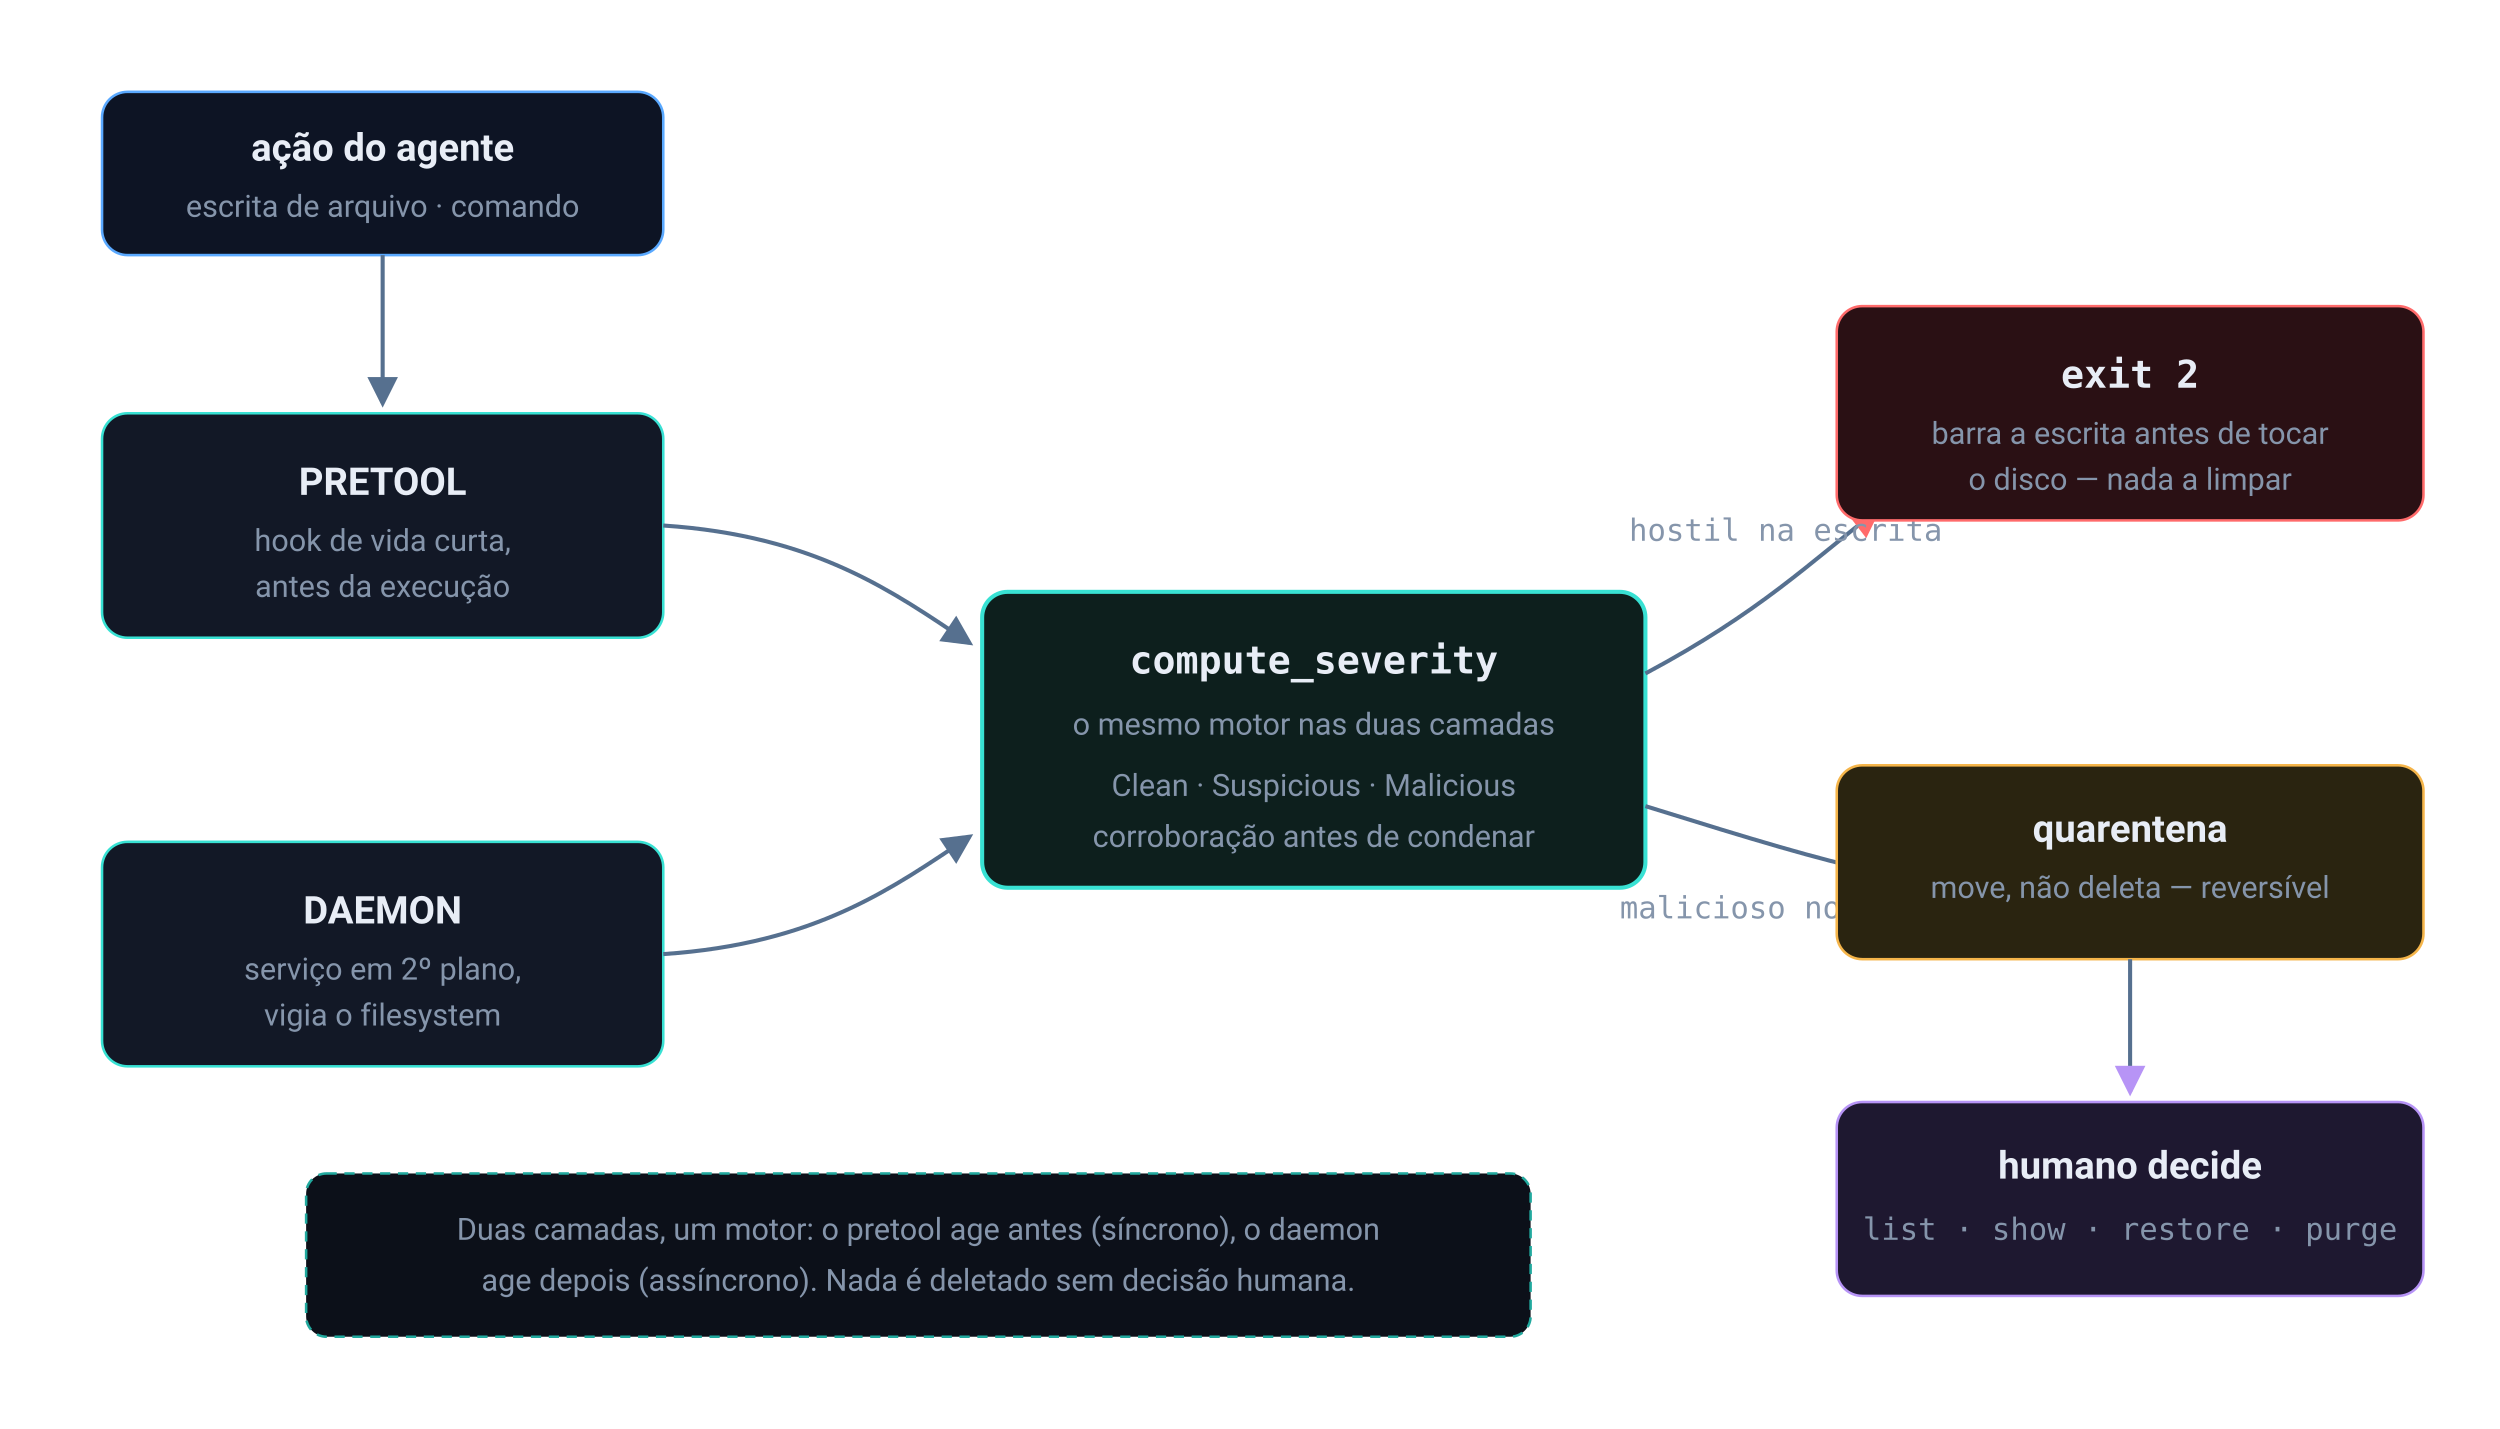
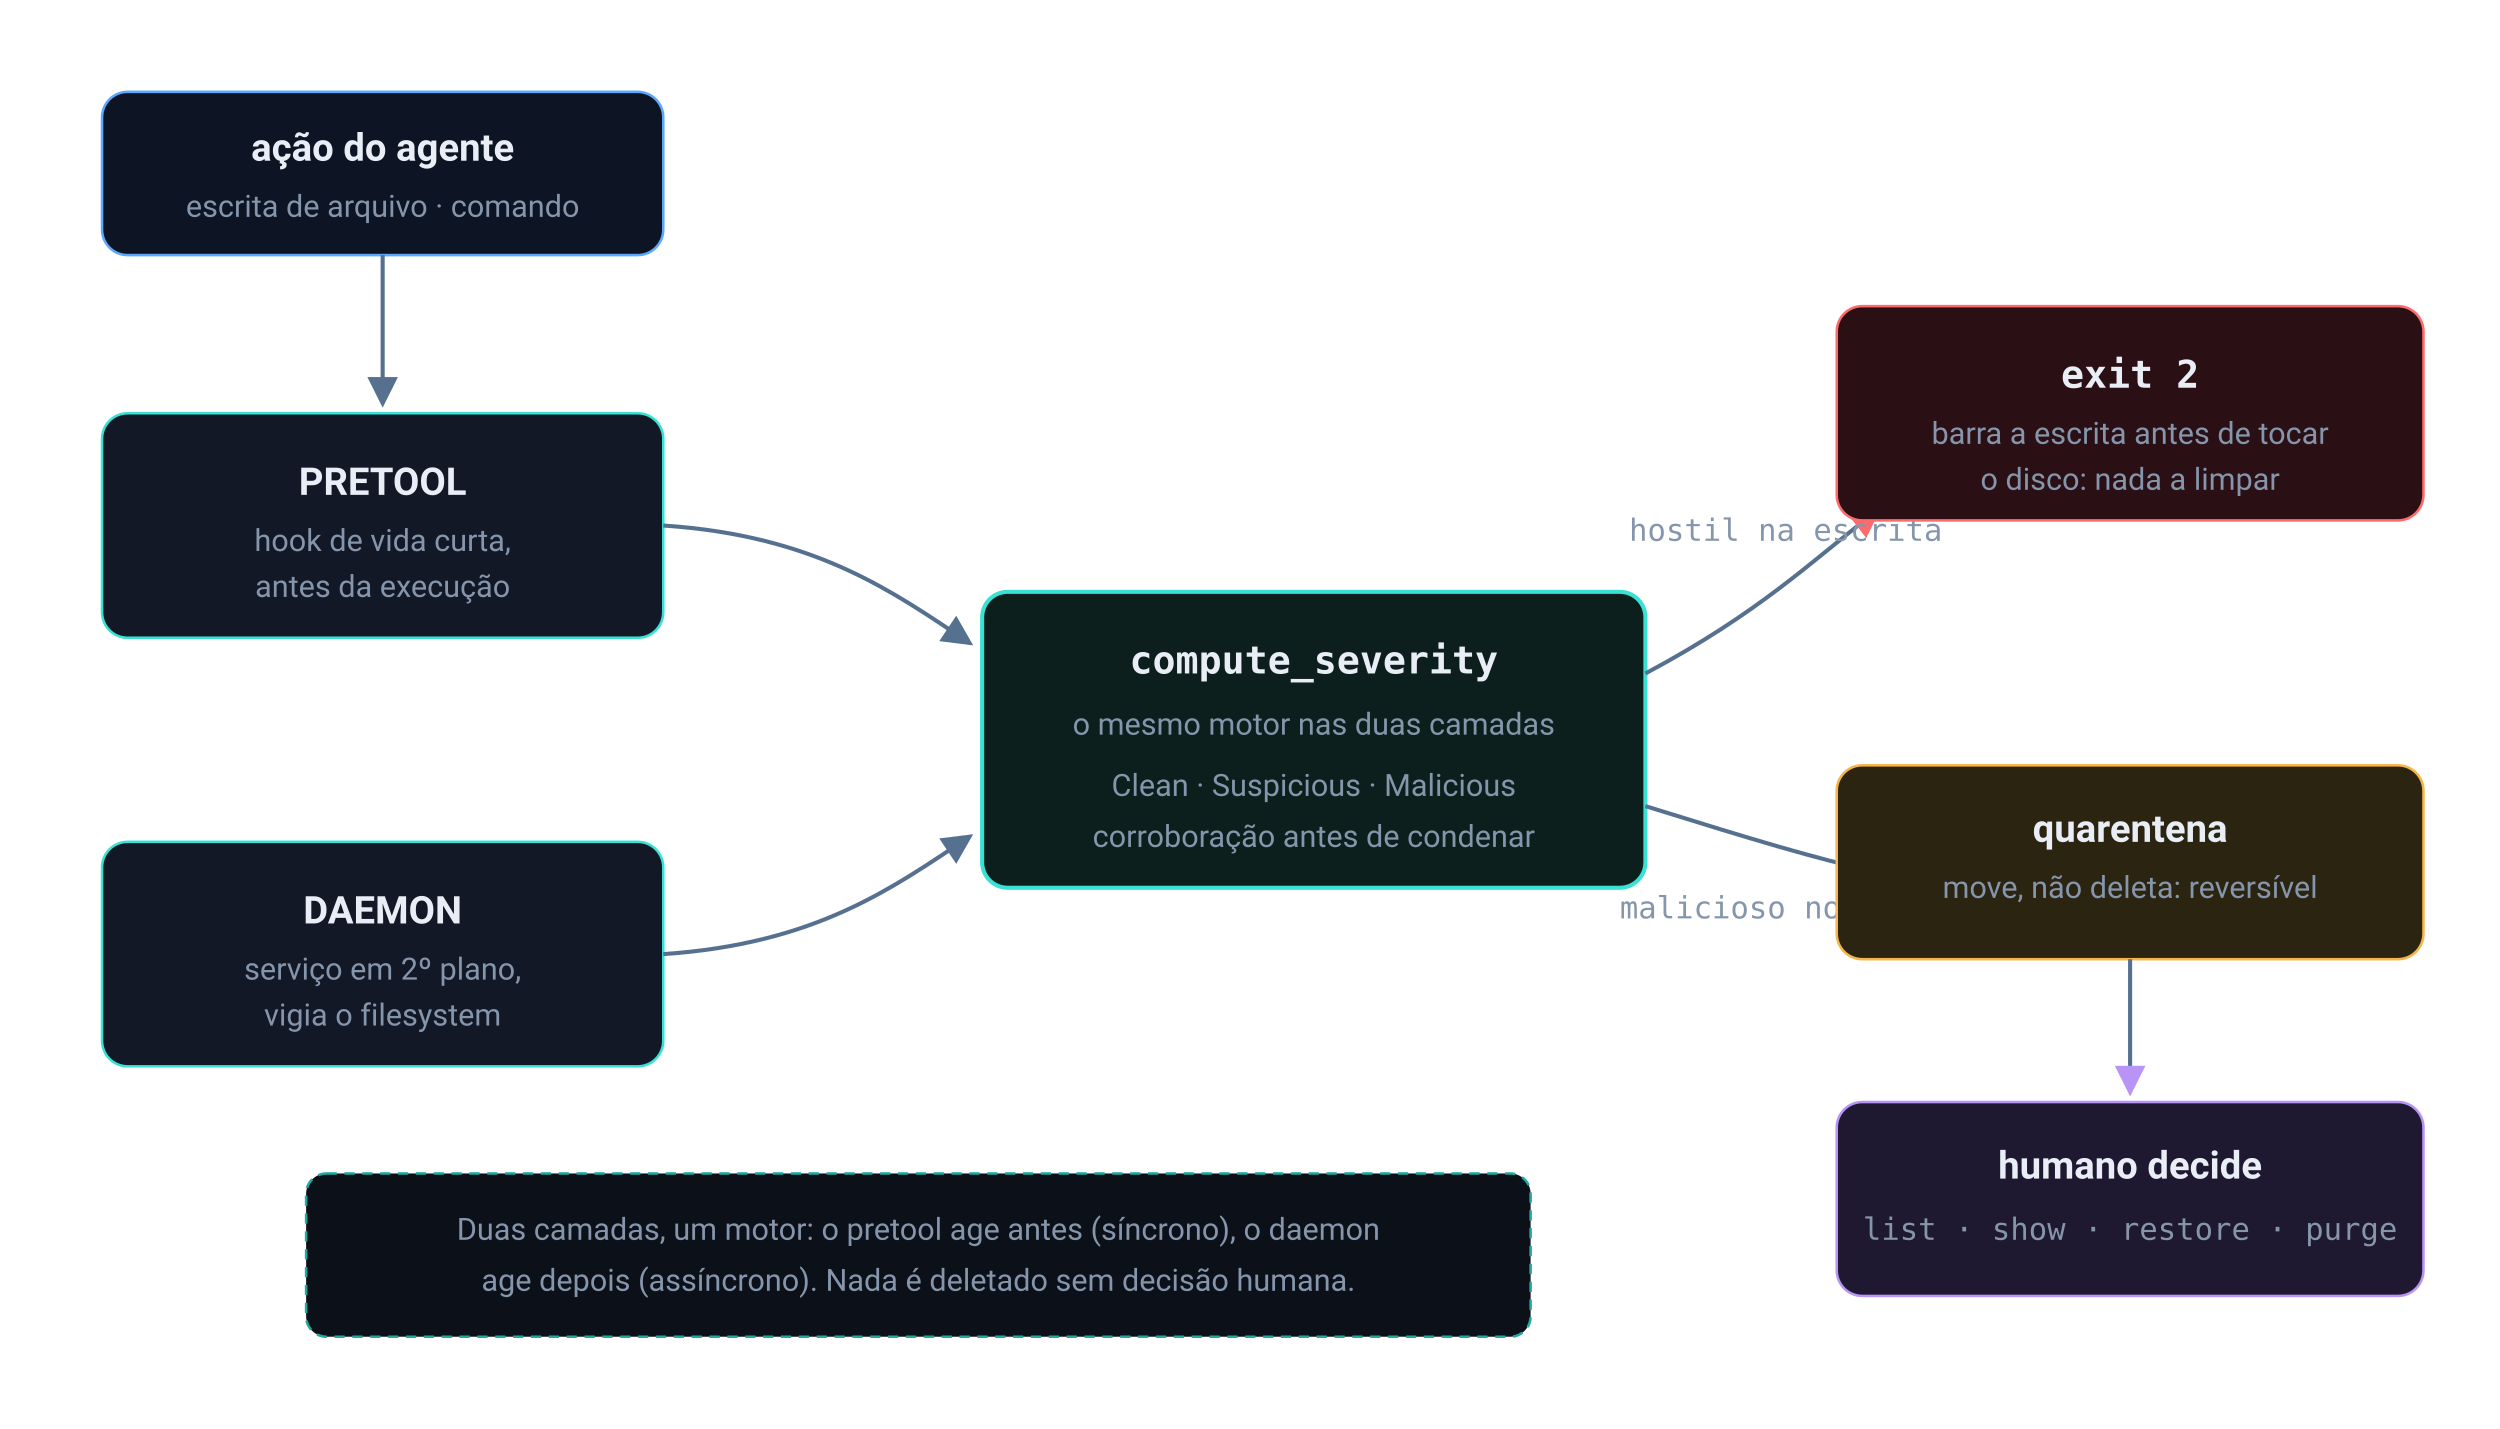
<svg xmlns="http://www.w3.org/2000/svg" viewBox="0 0 980 560" role="img" aria-label="O pretool (hook de vida curta, antes de executar) e o daemon (serviço que vigia o disco) usam o mesmo motor compute_severity; o pretool barra a escrita com exit 2, o daemon move o malicioso já no disco para quarentena, e o humano decide.">
  <defs>
    <marker id="arr6" viewBox="0 0 10 10" refX="8.5" refY="5" markerWidth="7.5" markerHeight="7.5" orient="auto-start-reverse">
      <path d="M0 0L10 5L0 10z" fill="#56708f" />
    </marker>
    <marker id="arr6Bad" viewBox="0 0 10 10" refX="8.5" refY="5" markerWidth="7.5" markerHeight="7.5" orient="auto-start-reverse">
      <path d="M0 0L10 5L0 10z" fill="#ff6b6b" />
    </marker>
    <marker id="arr6Qz" viewBox="0 0 10 10" refX="8.5" refY="5" markerWidth="7.5" markerHeight="7.5" orient="auto-start-reverse">
      <path d="M0 0L10 5L0 10z" fill="#f5b54a" />
    </marker>
    <marker id="arr6V" viewBox="0 0 10 10" refX="8.5" refY="5" markerWidth="7.5" markerHeight="7.5" orient="auto-start-reverse">
      <path d="M0 0L10 5L0 10z" fill="#b794f6" />
    </marker>
  </defs>
  <style>
    text{font-family:'Segoe UI',system-ui,-apple-system,Roboto,sans-serif}
    .t{fill:#e8edf6;font-size:15px;font-weight:600}
    .s{fill:#8595ab;font-size:12px}
    .m{font-family:'JetBrains Mono',ui-monospace,Consolas,monospace}
    .edge{stroke:#56708f;stroke-width:1.6;fill:none}
  </style>
  <rect x="40" y="36" width="220" height="64" rx="10" fill="#0d1424" stroke="#5aa9ff" />
  <text x="150" y="63" text-anchor="middle" class="t">ação do agente</text>
  <text x="150" y="85" text-anchor="middle" class="s" fill="#9db8dc">escrita de arquivo · comando</text>
  <path class="edge" d="M150 100 V158" marker-end="url(#arr6)" />
  <rect x="40" y="162" width="220" height="88" rx="10" fill="#121826" stroke="#38e1d3" />
  <text x="150" y="194" text-anchor="middle" class="t">PRETOOL</text>
  <text x="150" y="216" text-anchor="middle" class="s">hook de vida curta,</text>
  <text x="150" y="234" text-anchor="middle" class="s">antes da execução</text>
  <rect x="40" y="330" width="220" height="88" rx="10" fill="#121826" stroke="#38e1d3" />
  <text x="150" y="362" text-anchor="middle" class="t">DAEMON</text>
  <text x="150" y="384" text-anchor="middle" class="s">serviço em 2º plano,</text>
  <text x="150" y="402" text-anchor="middle" class="s">vigia o filesystem</text>
  <path class="edge" d="M260 206 C320 210 350 232 380 252" marker-end="url(#arr6)" />
  <path class="edge" d="M260 374 C320 370 350 348 380 328" marker-end="url(#arr6)" />
  <rect x="385" y="232" width="260" height="116" rx="10" fill="#0d1f1d" stroke="#38e1d3" stroke-width="1.6" />
  <text x="515" y="264" text-anchor="middle" class="t m" fill="#38e1d3">compute_severity</text>
  <text x="515" y="288" text-anchor="middle" class="s">o mesmo motor nas duas camadas</text>
  <text x="515" y="312" text-anchor="middle" class="s" fill="#b8c4d6">Clean · Suspicious · Malicious</text>
  <text x="515" y="332" text-anchor="middle" class="s">corroboração antes de condenar</text>
  <path class="edge" d="M645 264 C690 240 710 220 736 200" stroke="#ff6b6b" marker-end="url(#arr6Bad)" />
  <text x="700" y="212" text-anchor="middle" class="s m" fill="#ff6b6b">hostil na escrita</text>
  <rect x="720" y="120" width="230" height="84" rx="10" fill="#2a1014" stroke="#ff6b6b" />
  <text x="835" y="152" text-anchor="middle" class="t m" fill="#ffd7d7">exit 2</text>
  <text x="835" y="174" text-anchor="middle" class="s" fill="#e8a0a0">barra a escrita antes de tocar</text>
-   <text x="835" y="192" text-anchor="middle" class="s" fill="#e8a0a0">o disco — nada a limpar</text>
+   <text x="835" y="192" text-anchor="middle" class="s" fill="#e8a0a0">o disco: nada a limpar</text>
  <path class="edge" d="M645 316 C690 330 710 336 736 342" stroke="#f5b54a" marker-end="url(#arr6Qz)" />
  <text x="700" y="360" text-anchor="middle" class="s m" fill="#f5b54a">malicioso no disco</text>
  <rect x="720" y="300" width="230" height="76" rx="10" fill="#2a2410" stroke="#f5b54a" />
  <text x="835" y="330" text-anchor="middle" class="t" fill="#ffeccb">quarentena</text>
-   <text x="835" y="352" text-anchor="middle" class="s" fill="#d9c08a">move, não deleta — reversível</text>
+   <text x="835" y="352" text-anchor="middle" class="s" fill="#d9c08a">move, não deleta: reversível</text>
  <path class="edge" d="M835 376 V428" stroke="#b794f6" marker-end="url(#arr6V)" />
  <rect x="720" y="432" width="230" height="76" rx="10" fill="#1e1830" stroke="#b794f6" />
  <text x="835" y="462" text-anchor="middle" class="t" fill="#efe6ff">humano decide</text>
  <text x="835" y="486" text-anchor="middle" class="s m" fill="#b9a8dc">list · show · restore · purge</text>
  <rect x="120" y="460" width="480" height="64" rx="8" fill="#0c1019" stroke="#21a99e" stroke-dasharray="4 3" />
  <text x="360" y="486" text-anchor="middle" class="s" fill="#b8c4d6">Duas camadas, um motor: o pretool age antes (síncrono), o daemon</text>
  <text x="360" y="506" text-anchor="middle" class="s" fill="#b8c4d6">age depois (assíncrono). Nada é deletado sem decisão humana.</text>
</svg>
